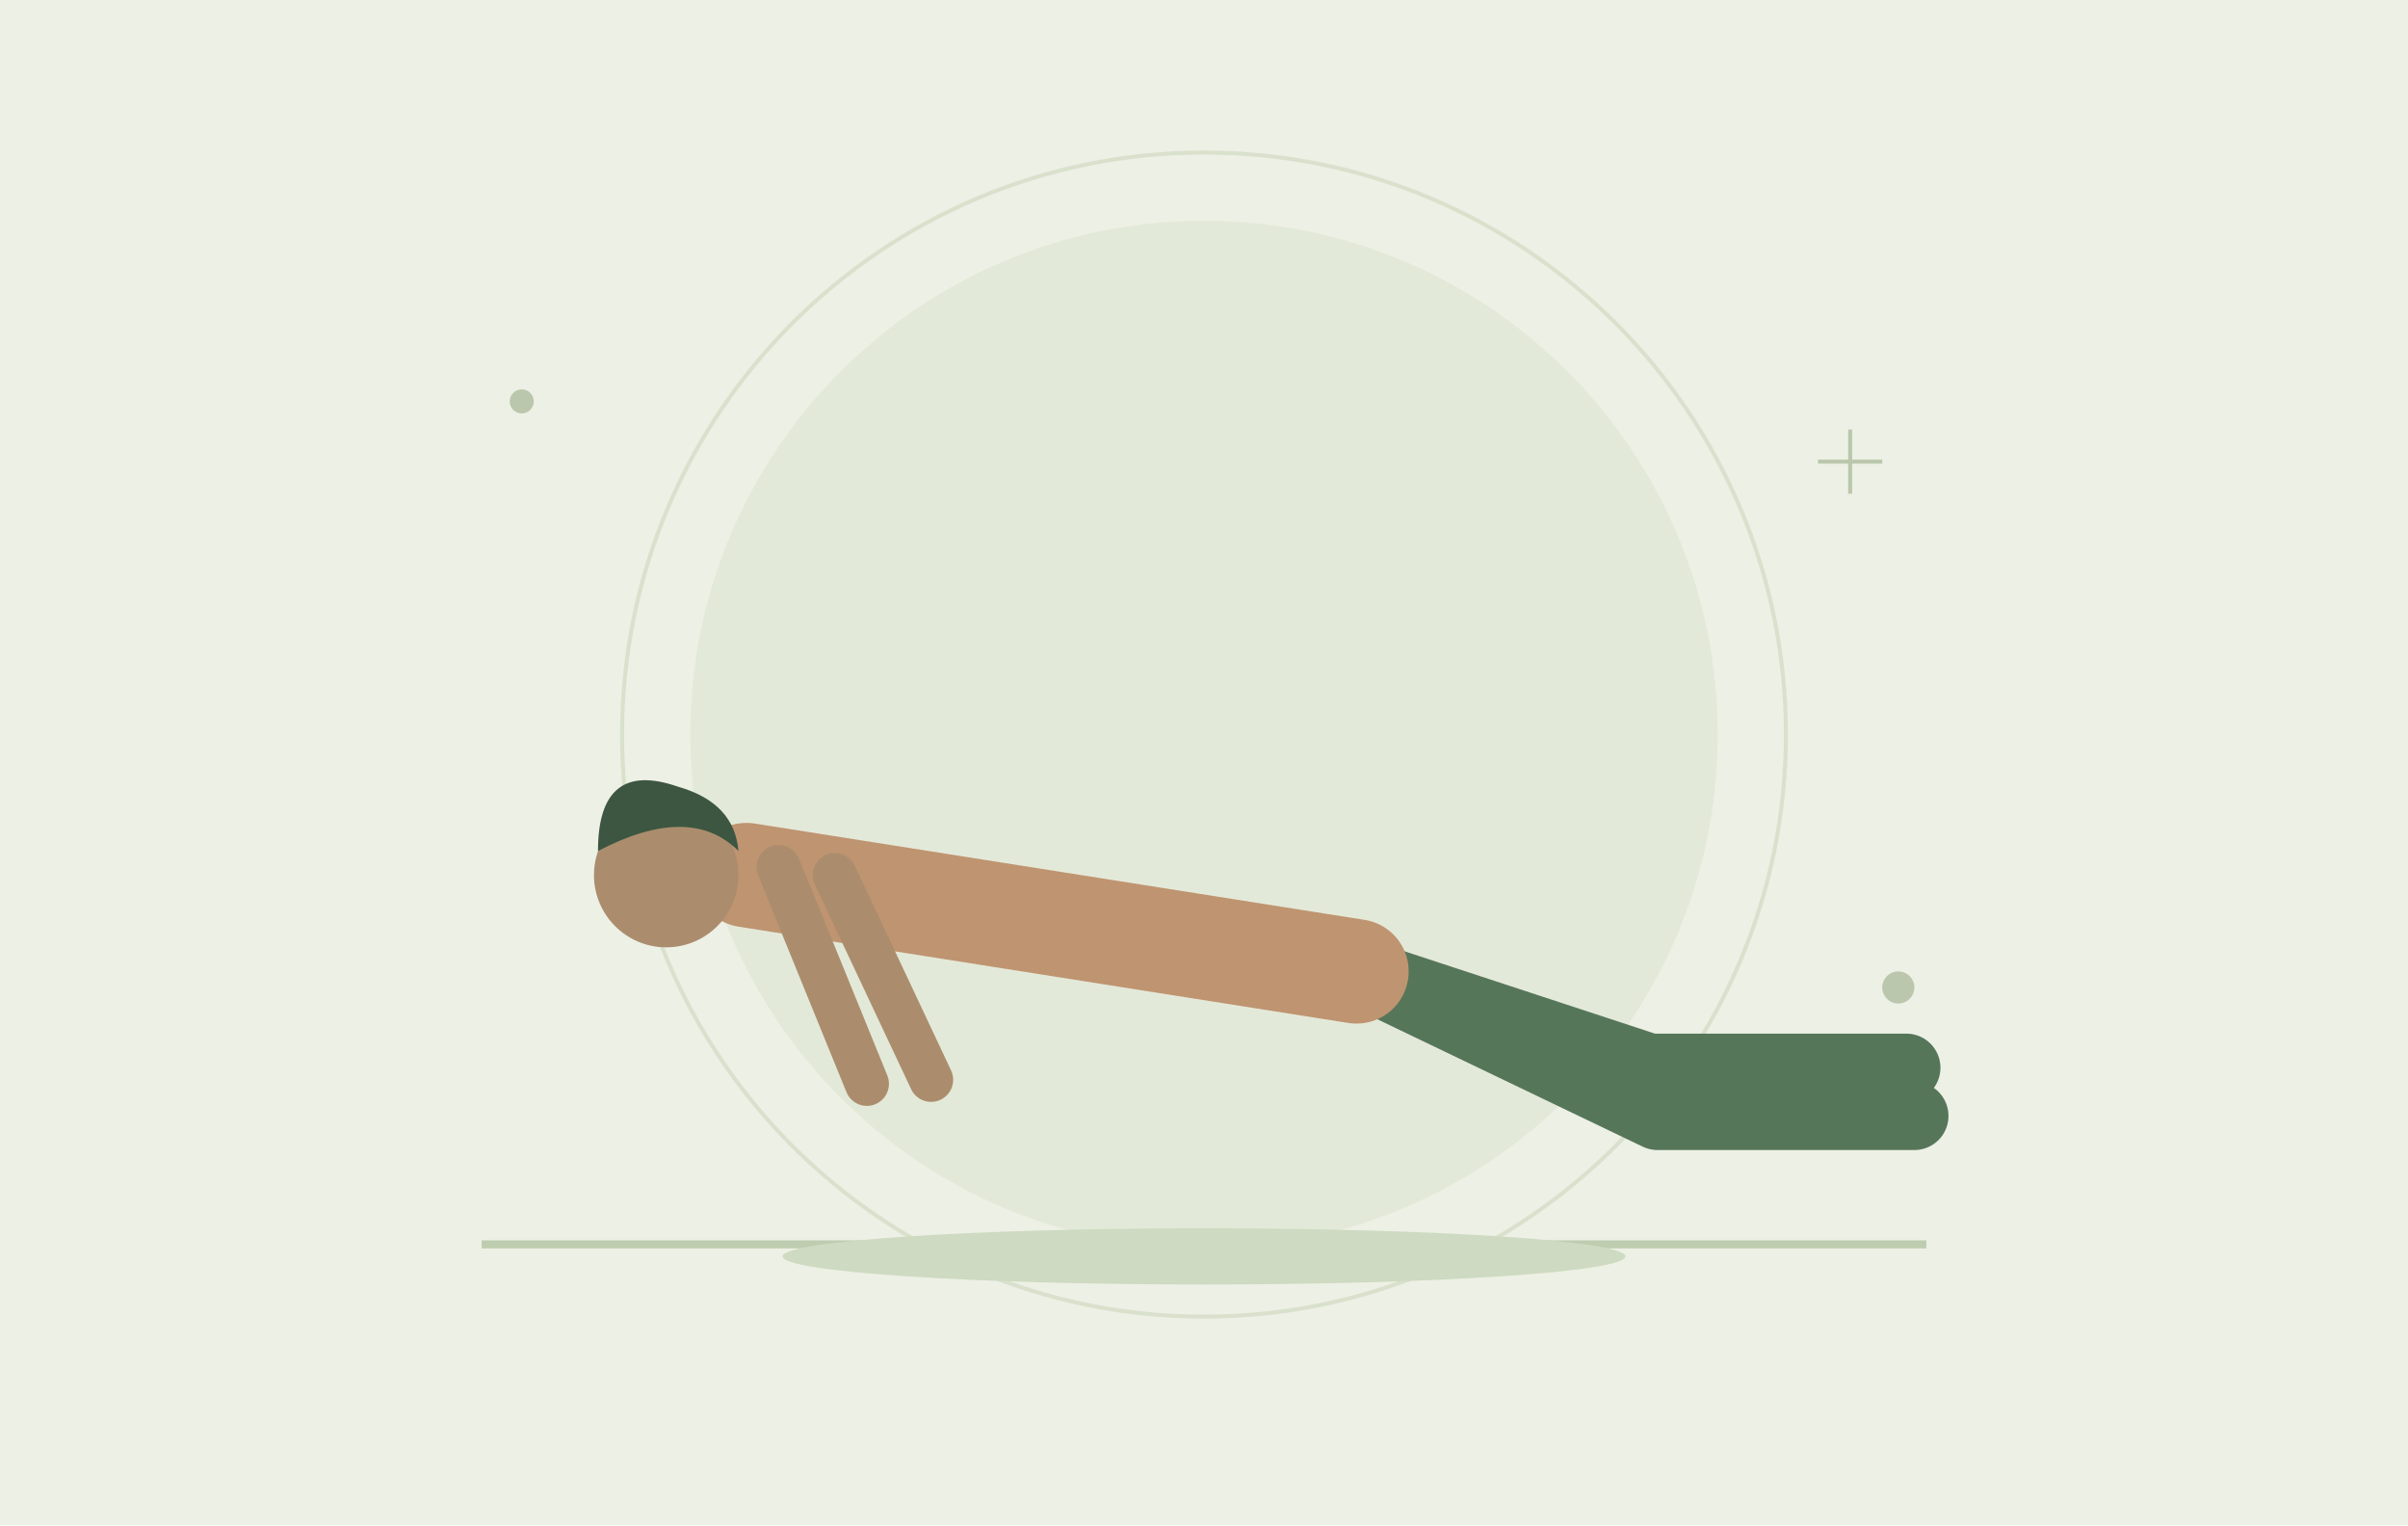
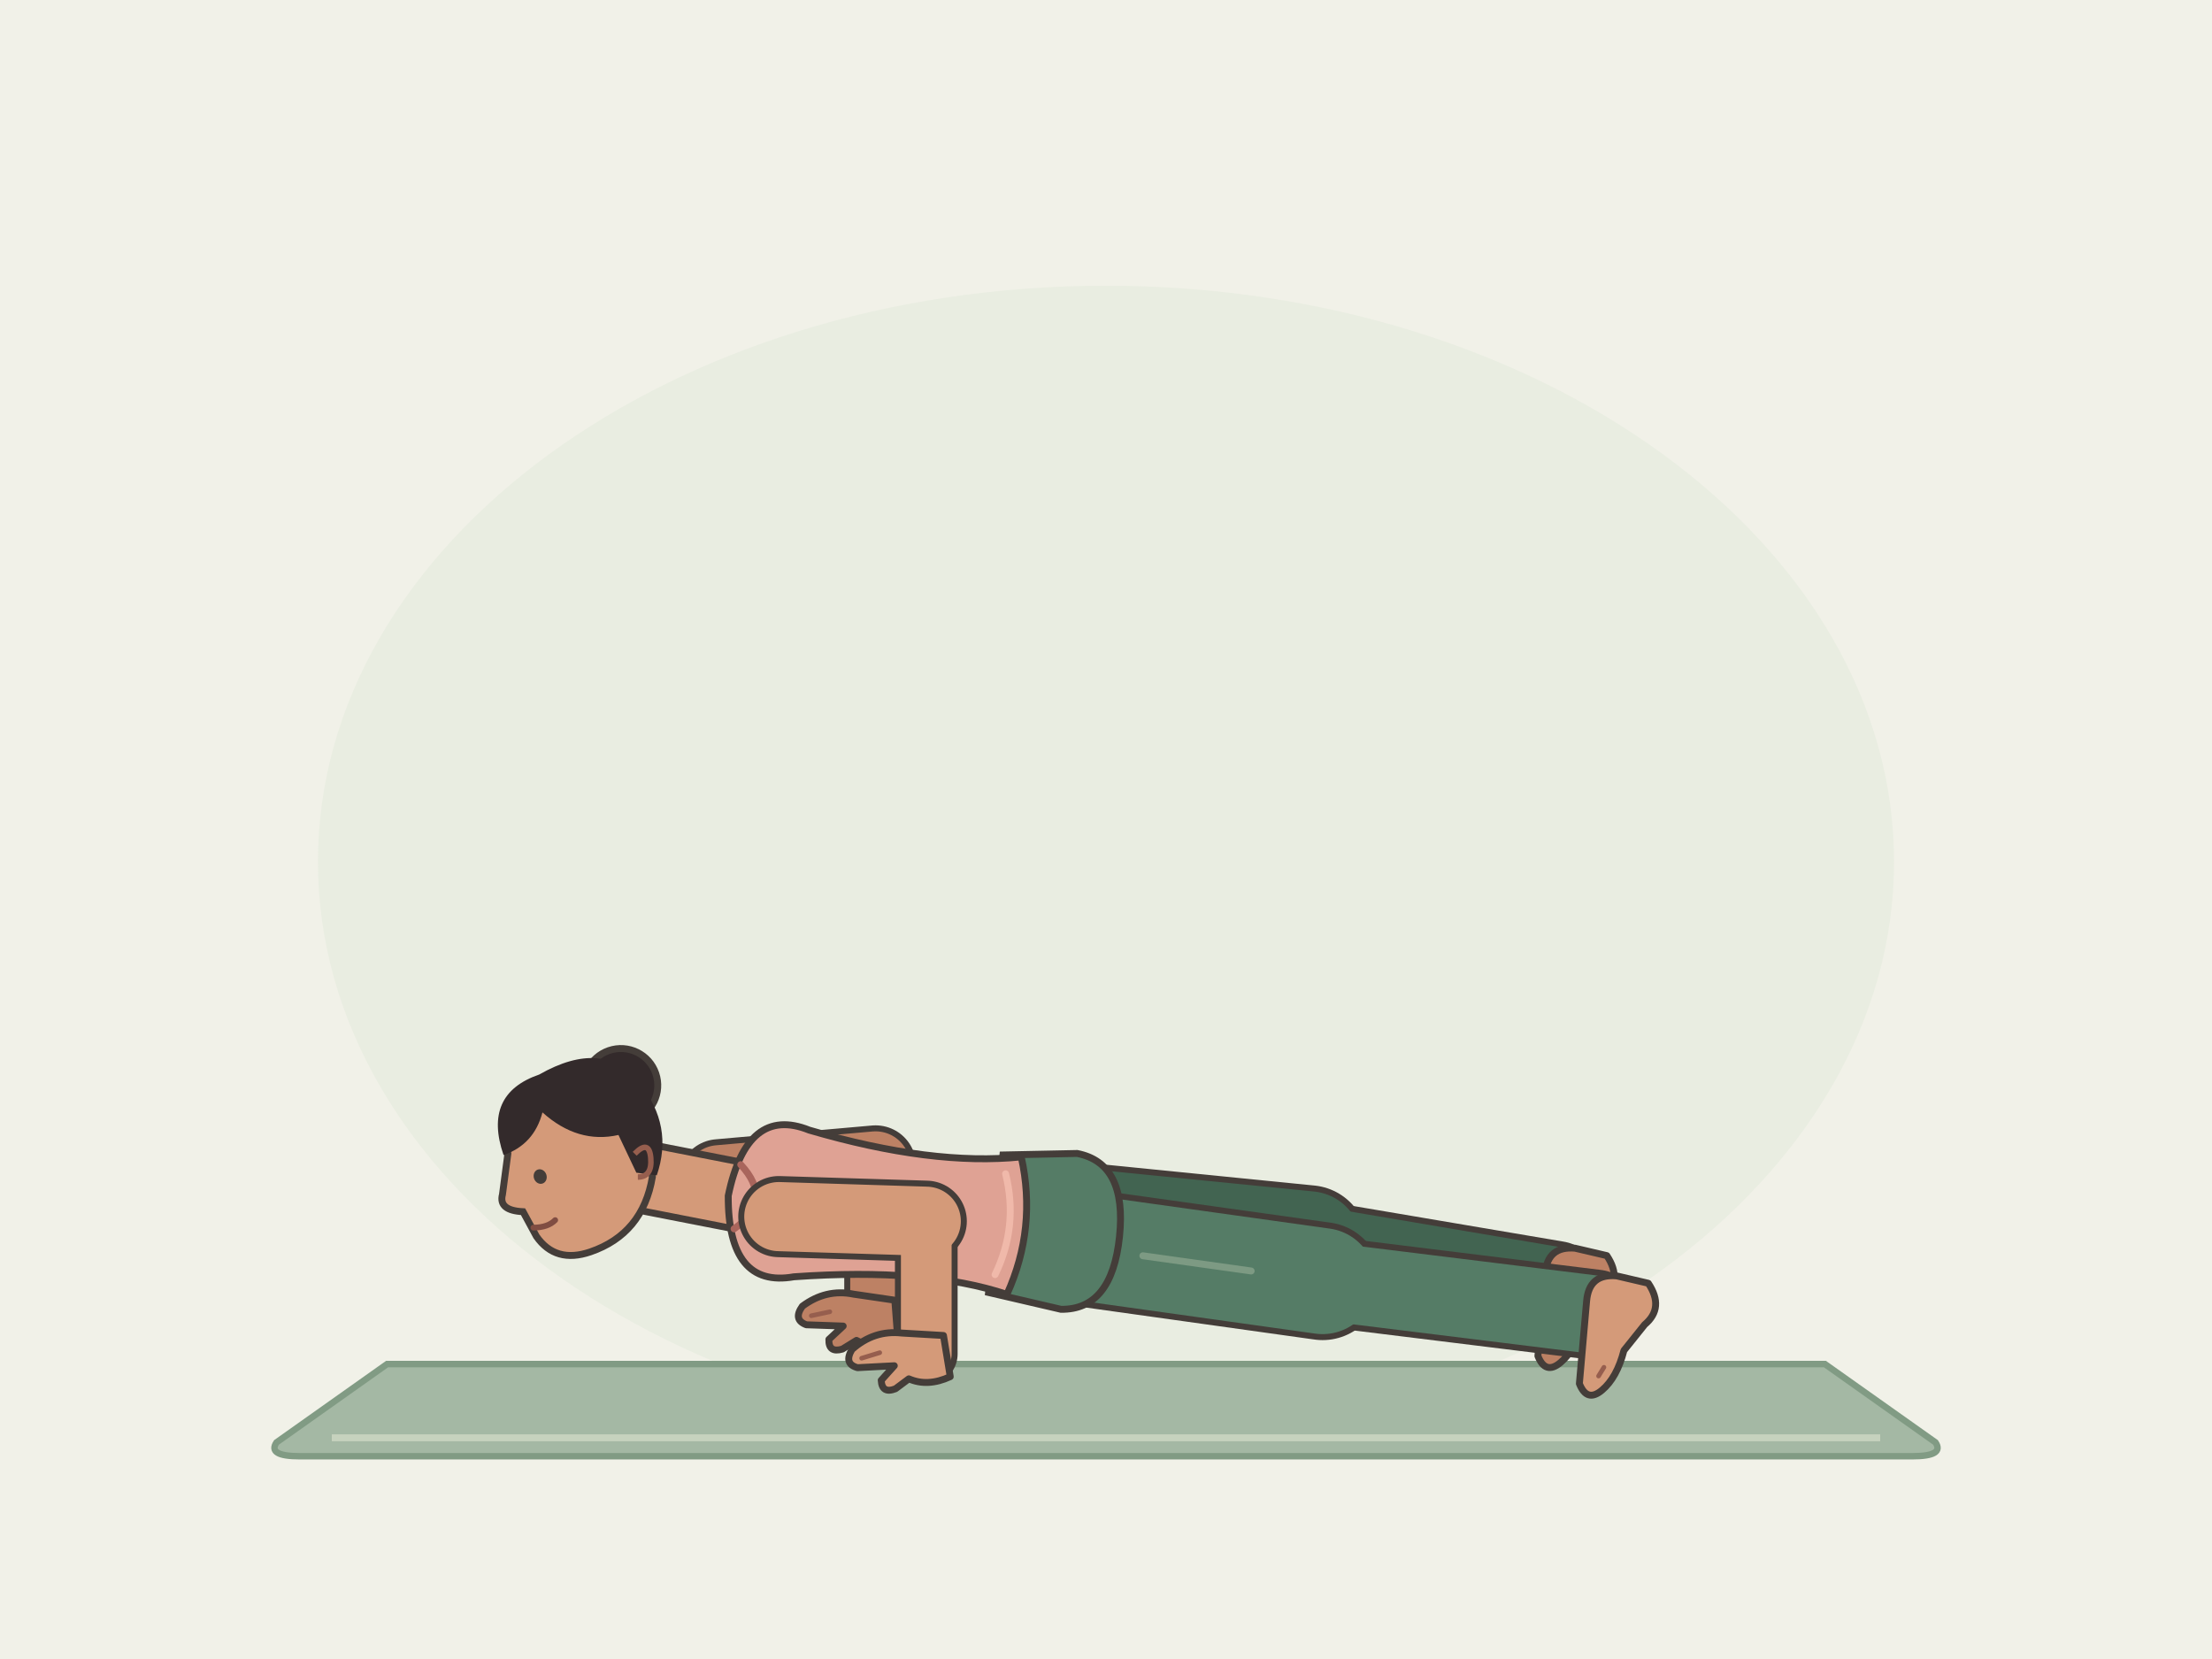
- <svg xmlns="http://www.w3.org/2000/svg" width="600" height="380" viewBox="0 0 600 380" role="img">
-   <rect width="600" height="380" fill="#edf0e5" />
-   <circle cx="300" cy="183" r="128" fill="#e3e9d8" />
-   <circle cx="300" cy="183" r="145" fill="none" stroke="#d9e1cd" />
-   <path d="M120 310h360" stroke="#becdb0" stroke-width="2" />
-   <ellipse cx="300" cy="313" rx="105" ry="7" fill="#cedac1" />
-   <g fill="none" stroke-linecap="round" stroke-linejoin="round">
-     <path d="M338 242L411 266L475 266M338 242L413 278L477 278" stroke="#56765a" stroke-width="17" />
-     <path d="M186 218L338 242" stroke="#bf9471" stroke-width="26" />
-     <path d="M194 216L216 270M208 218L232 269" stroke="#ab8d6d" stroke-width="11" />
-   </g>
-   <circle cx="166" cy="218" r="18" fill="#ab8d6d" />
-   <path d="M149 212q0-23 20-16 14 4 15 16-12-12-35 0" fill="#3d5641" />
-   <g fill="#98ac86" opacity=".6">
-     <circle cx="130" cy="100" r="3" />
-     <circle cx="473" cy="246" r="4" />
-     <path d="M453 115h16m-8-8v16" stroke="#98ac86" stroke-width="1" />
+ <svg xmlns="http://www.w3.org/2000/svg" width="480" height="360" viewBox="0 0 480 360" role="img">
+   <rect width="480" height="360" fill="#f1f1e8" />
+   <ellipse cx="240" cy="187" rx="171" ry="125" fill="#e9ede1" />
+   <g>
+     <path d="M84 296H396L420 313Q422 316 415 316H65Q58 316 60 313Z" fill="#a4b8a4" stroke="#819b84" stroke-width="1.4" />
+     <path d="M72 312h336" fill="none" stroke="#c6d2be" stroke-width="1.5" />
+     <path d="M224 264L284 270" fill="none" stroke="#443d39" stroke-width="25.6" stroke-linecap="round" stroke-linejoin="round" />
+     <path d="M284 270L337.7 279.1" fill="none" stroke="#443d39" stroke-width="19.6" stroke-linecap="round" stroke-linejoin="round" />
+     <path d="M224 264L284 270" fill="none" stroke="#426451" stroke-width="23" stroke-linecap="round" stroke-linejoin="round" />
+     <path d="M284 270L337.7 279.1" fill="none" stroke="#426451" stroke-width="17" stroke-linecap="round" stroke-linejoin="round" />
+     <path d="M237.2 265.3L265.4 268.1" fill="none" stroke="#607c69" stroke-width="1.5" stroke-linecap="round" stroke-linejoin="round" />
+     <g transform="translate(343 280) rotate(95)">
+       <path d="M-8-5Q-3-9 1-5L7-1Q13 0 16 3Q19 6 15 8L-3 8Q-9 8-9 2Z" fill="#bd8164" stroke="#443d39" stroke-width="1.5" stroke-linejoin="round" />
+       <path d="M11 3l2 1" fill="none" stroke="#965e4e" stroke-width="1" stroke-linecap="round" stroke-linejoin="round" />
+     </g>
+     <path d="M156 256L190 253" fill="none" stroke="#443d39" stroke-width="17.6" stroke-linecap="round" stroke-linejoin="round" />
+     <path d="M190 253L190 285.6" fill="none" stroke="#443d39" stroke-width="13.6" stroke-linecap="round" stroke-linejoin="round" />
+     <path d="M156 256L190 253" fill="none" stroke="#bd8164" stroke-width="15" stroke-linecap="round" stroke-linejoin="round" />
+     <path d="M190 253L190 285.6" fill="none" stroke="#bd8164" stroke-width="11" stroke-linecap="round" stroke-linejoin="round" />
+     <g transform="translate(190 287) rotate(182)">
+       <path d="M-5-4Q0-6 4-4L7-6Q10-7 10-4L7-1L15-1Q18 0 16 3Q11 7 5 6L-4 5Z" fill="#bd8164" stroke="#443d39" stroke-width="1.5" stroke-linejoin="round" />
+       <path d="M10 2l4-1" fill="none" stroke="#965e4e" stroke-width="1" stroke-linecap="round" stroke-linejoin="round" />
+     </g>
+     <path d="M237 271L287 278" fill="none" stroke="#443d39" stroke-width="25.6" stroke-linecap="round" stroke-linejoin="round" />
+     <path d="M287 278L346.2 285.3" fill="none" stroke="#443d39" stroke-width="19.6" stroke-linecap="round" stroke-linejoin="round" />
+     <path d="M237 271L287 278" fill="none" stroke="#557c66" stroke-width="23" stroke-linecap="round" stroke-linejoin="round" />
+     <path d="M287 278L346.2 285.3" fill="none" stroke="#557c66" stroke-width="17" stroke-linecap="round" stroke-linejoin="round" />
+     <path d="M248 272.5L271.5 275.8" fill="none" stroke="#7d9a83" stroke-width="1.5" stroke-linecap="round" stroke-linejoin="round" />
+     <g transform="translate(352 286) rotate(95)">
+       <path d="M-8-5Q-3-9 1-5L7-1Q13 0 16 3Q19 6 15 8L-3 8Q-9 8-9 2Z" fill="#d49a79" stroke="#443d39" stroke-width="1.5" stroke-linejoin="round" />
+       <path d="M11 3l2 1" fill="none" stroke="#965e4e" stroke-width="1" stroke-linecap="round" stroke-linejoin="round" />
+     </g>
+     <path d="M163 260L132.8 254.1" fill="none" stroke="#443d39" stroke-width="16" stroke-linecap="round" stroke-linejoin="round" />
+     <path d="M163 260L132.8 254.1" fill="none" stroke="#d49a79" stroke-width="13" stroke-linecap="round" stroke-linejoin="round" />
+     <g transform="translate(230 267) rotate(-84.04)">
+       <path d="M-17 2Q-16 13 0 13Q16 13 17 2L15 -14H-15Z" fill="#557c66" stroke="#443d39" stroke-width="1.5" />
+       <path d="M-15 -10Q-11 -28 -16 -56.365Q-20 -70.365 0 -72.365Q20 -70.365 16 -56.365Q11 -29 15 -10Q0 -5 -15 -10Z" fill="#dfa294" stroke="#443d39" stroke-width="1.5" />
+       <path d="M-7 -70.365Q0 -62.365 7 -70.365" fill="none" stroke="#a9655c" stroke-width="1.5" stroke-linecap="round" stroke-linejoin="round" />
+       <path d="M-11 -13Q0 -9 11 -13" fill="none" stroke="#f0b9aa" stroke-width="1.5" stroke-linecap="round" stroke-linejoin="round" />
+     </g>
+     <path d="M169 264L201 265" fill="none" stroke="#443d39" stroke-width="17.6" stroke-linecap="round" stroke-linejoin="round" />
+     <path d="M201 265L201 293.8" fill="none" stroke="#443d39" stroke-width="13.6" stroke-linecap="round" stroke-linejoin="round" />
+     <path d="M169 264L201 265" fill="none" stroke="#d49a79" stroke-width="15" stroke-linecap="round" stroke-linejoin="round" />
+     <path d="M201 265L201 293.8" fill="none" stroke="#d49a79" stroke-width="11" stroke-linecap="round" stroke-linejoin="round" />
+     <g transform="translate(201 295) rotate(177)">
+       <path d="M-5-4Q0-6 4-4L7-6Q10-7 10-4L7-1L15-1Q18 0 16 3Q11 7 5 6L-4 5Z" fill="#d49a79" stroke="#443d39" stroke-width="1.5" stroke-linejoin="round" />
+       <path d="M10 2l4-1" fill="none" stroke="#965e4e" stroke-width="1" stroke-linecap="round" stroke-linejoin="round" />
+     </g>
+     <g transform="translate(127 253) rotate(-19) scale(-1 1)">
+       <circle cx="-13" cy="-14" r="8" fill="#332a2b" stroke="#443d39" stroke-width="1.5" />
+       <path d="M-15-7Q-14-22 1-21Q14-22 15-8L19 0Q21 3 16 5L15 11Q13 18 5 18Q-7 18-13 7Z" fill="#d49a79" stroke="#443d39" stroke-width="1.5" />
+       <path d="M-14 7Q-21-2-17-13Q-13-25 3-22Q16-22 16-8Q9-8 5-14Q0-5-9-4L-10 5Z" fill="#332a2b" />
+       <ellipse cx="10" cy="-1" rx="1.4" ry="1.6" fill="#443d39" />
+       <path d="M-11 1q-4-2-3 2t4 3" fill="none" stroke="#965e4e" stroke-width="1.2" />
+       <path d="M10 9q2 1 5 0" fill="none" stroke="#804d42" stroke-width="1.25" stroke-linecap="round" stroke-linejoin="round" />
+     </g>
  </g>
</svg>
